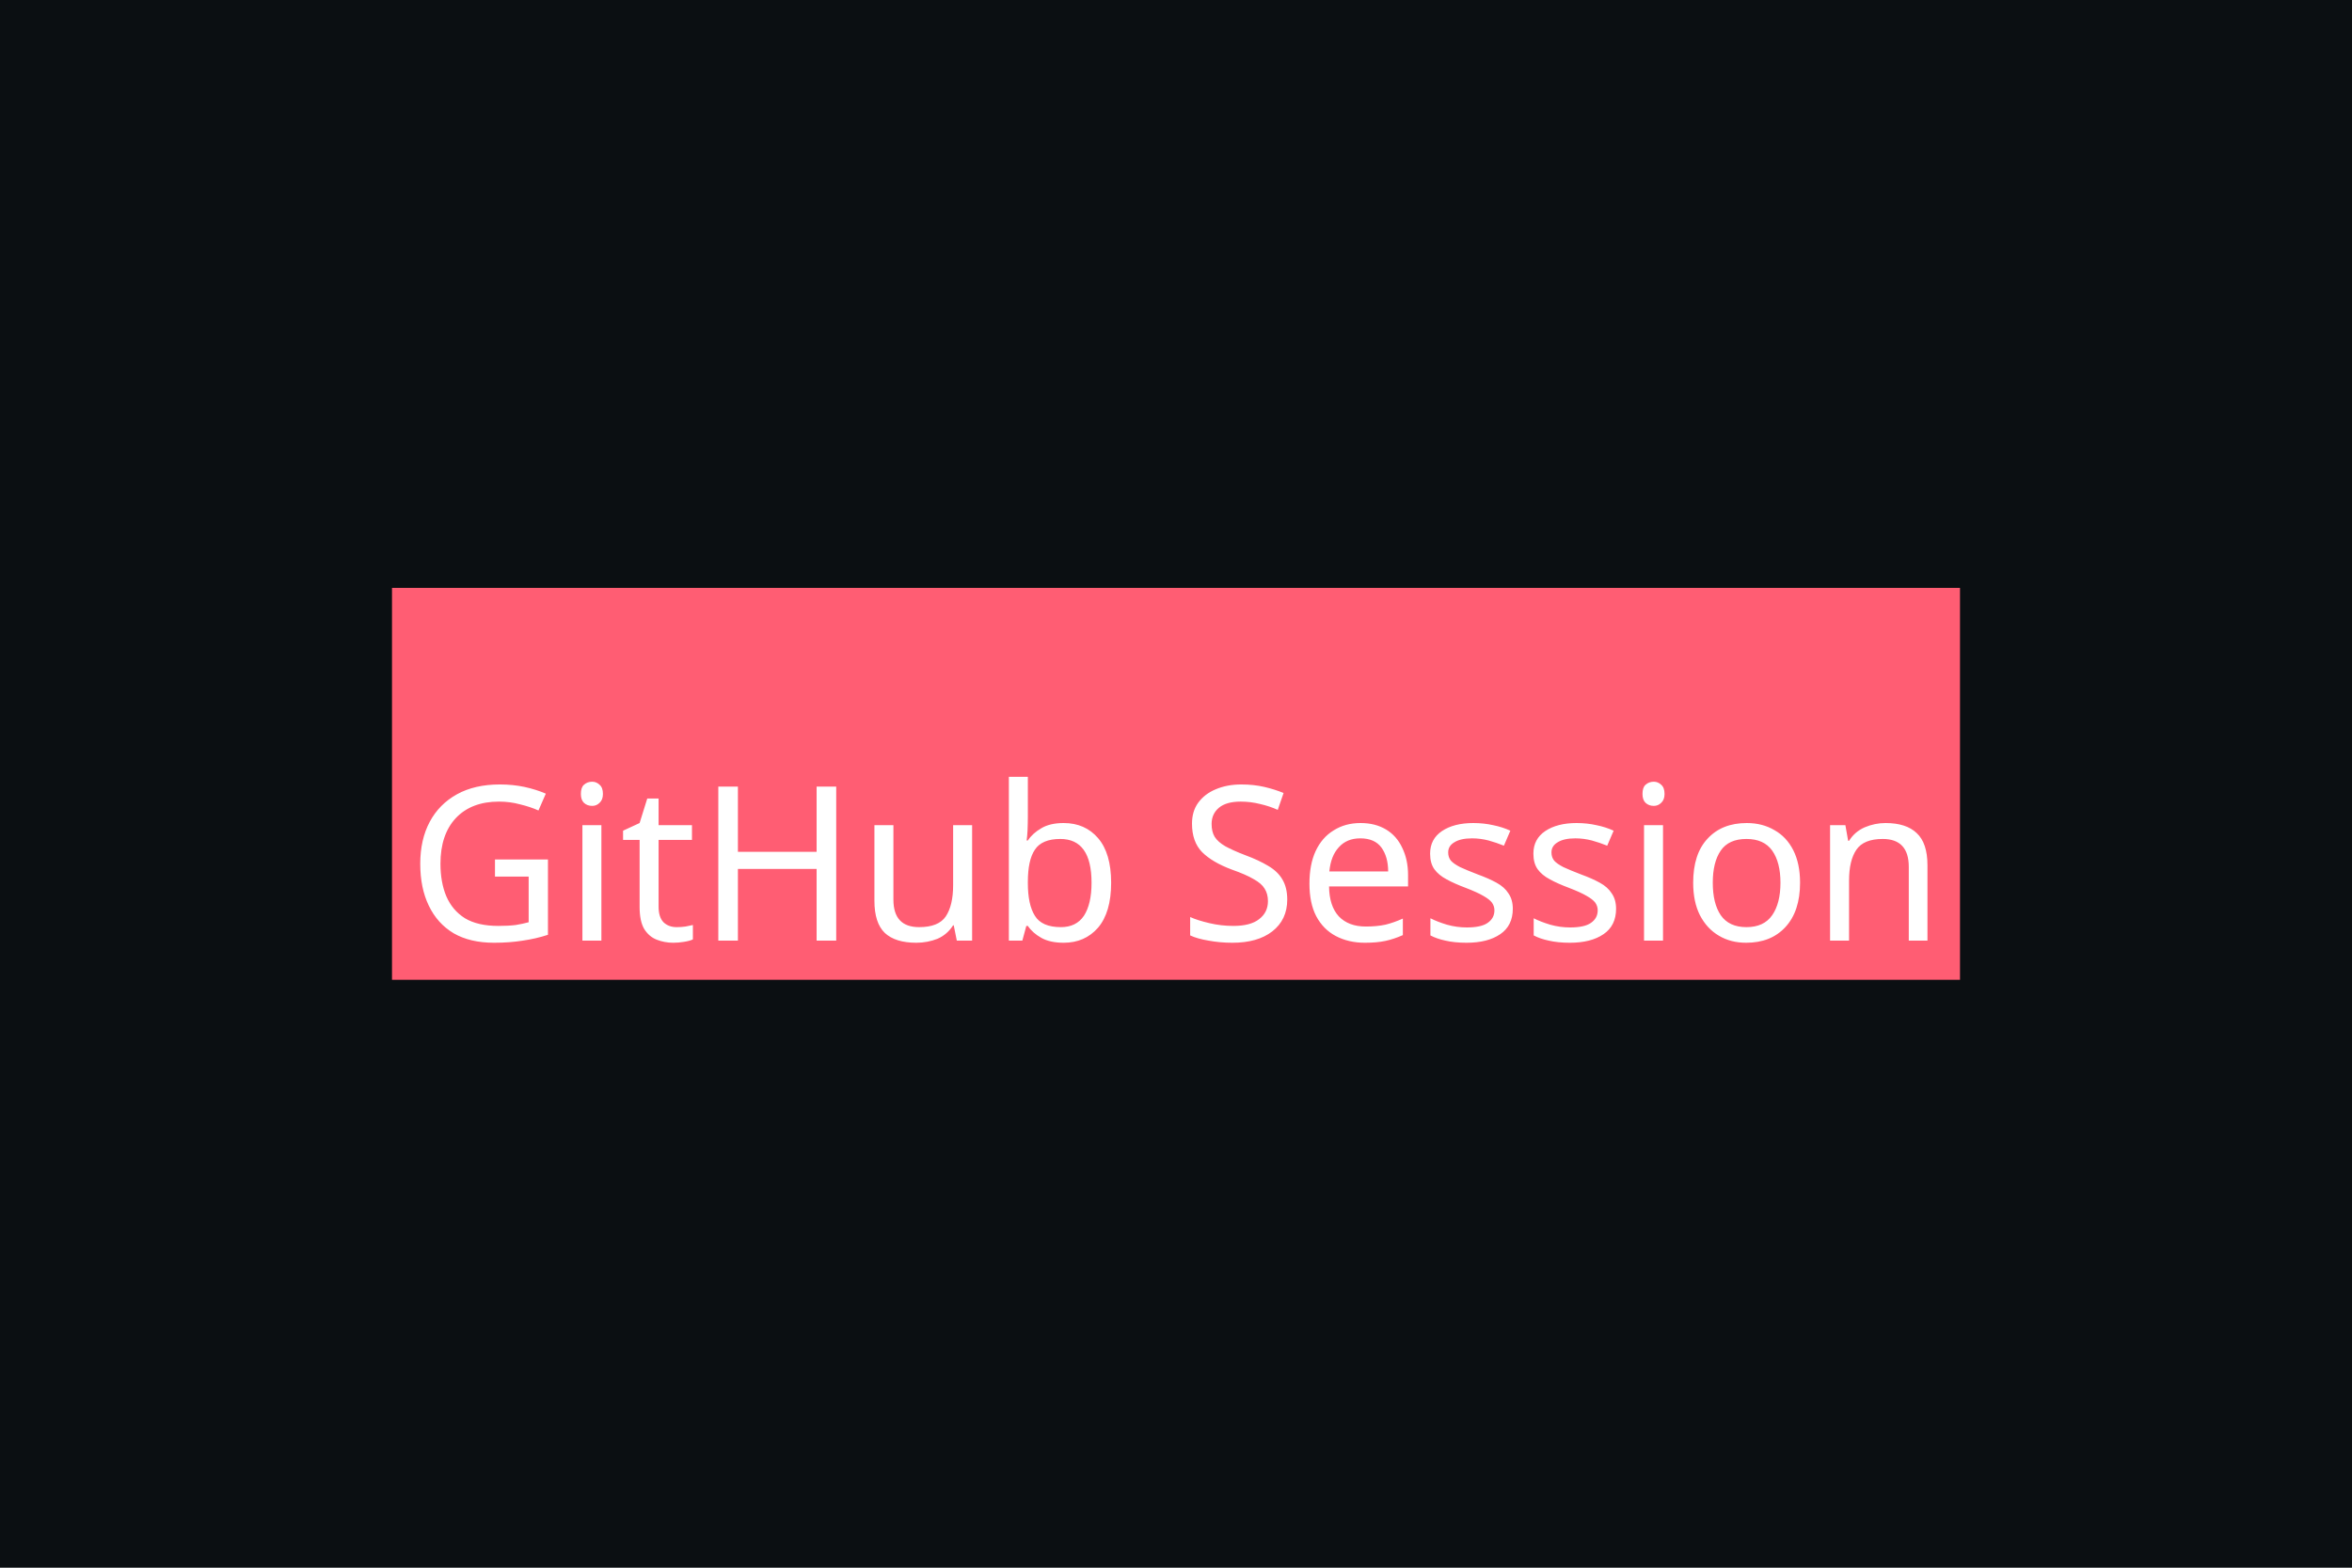
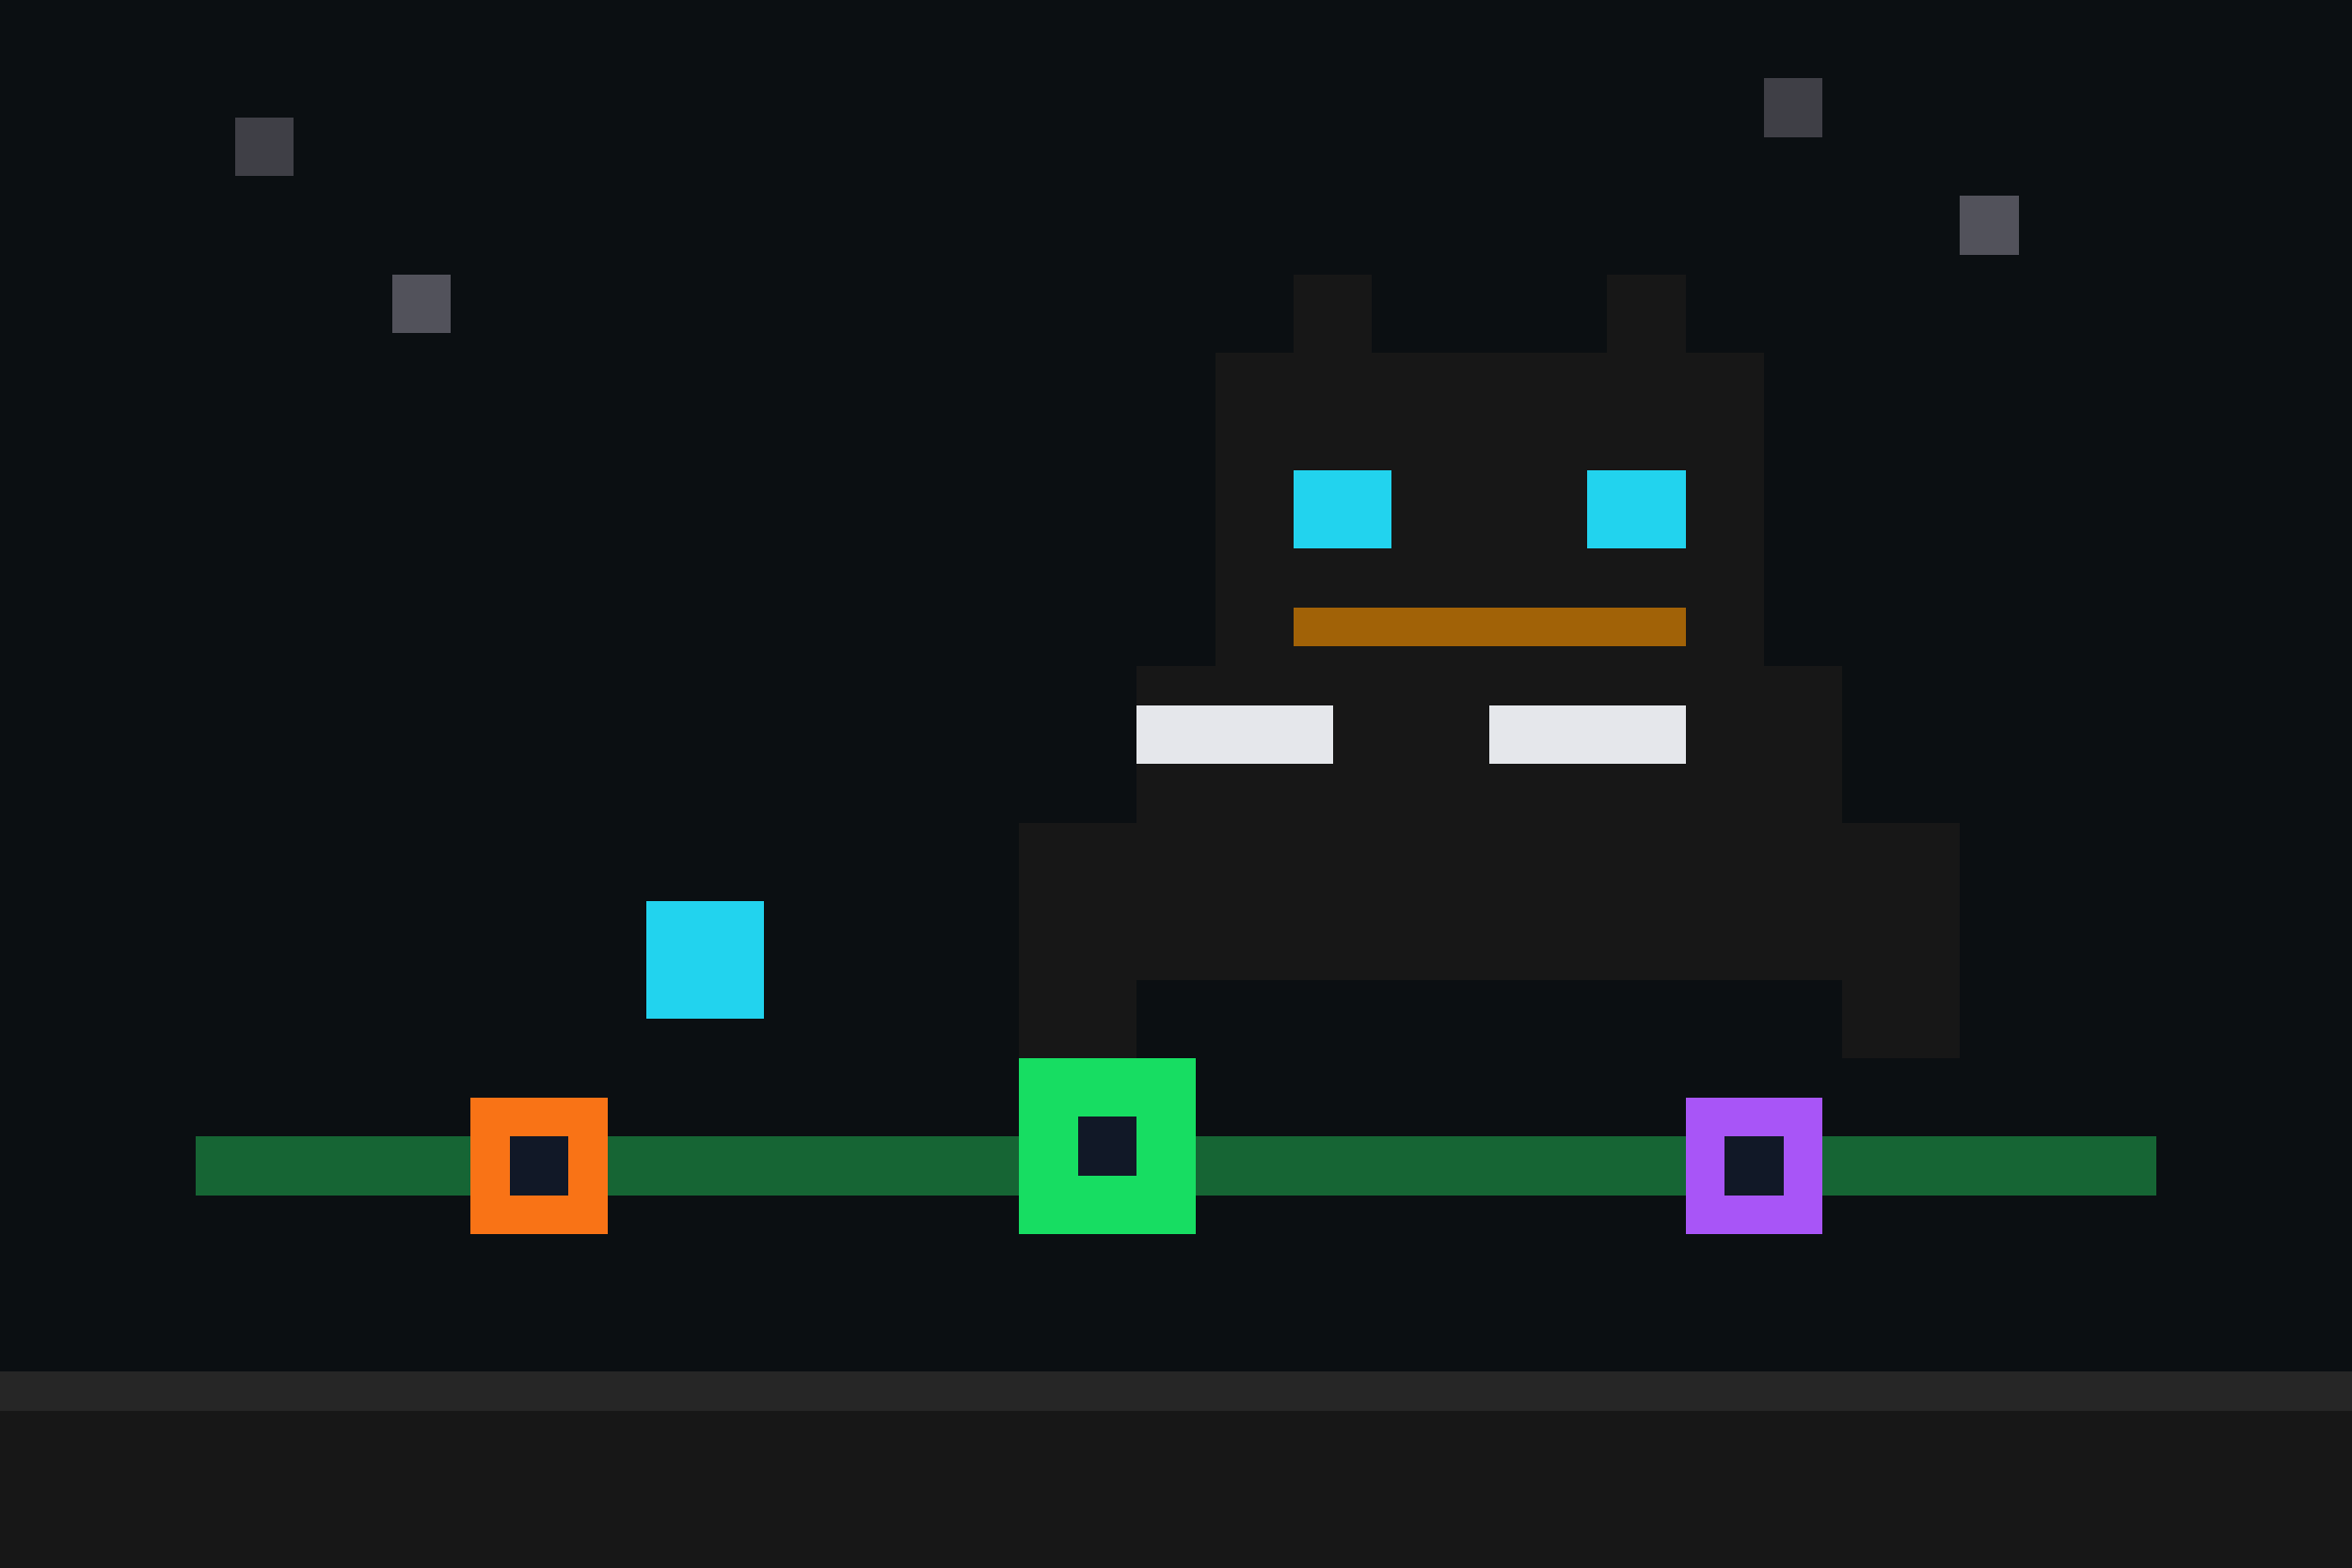
- <svg xmlns="http://www.w3.org/2000/svg" viewBox="0 0 120 80">
+ <svg xmlns="http://www.w3.org/2000/svg" viewBox="0 0 120 80" shape-rendering="crispEdges">
  <rect width="120" height="80" fill="#0b0f12" />
-   <path fill="#ff5d73" d="M20 30 h80 v20 H20 Z" />
-   <text x="60" y="48" text-anchor="middle" font-family="Verdana" font-size="11" fill="#fff">GitHub Session</text>
+   <rect x="12" y="6" width="3" height="3" fill="#3f3f46" />
+   <rect x="100" y="10" width="3" height="3" fill="#52525b" />
+   <rect x="90" y="4" width="3" height="3" fill="#3f3f46" />
+   <rect x="20" y="14" width="3" height="3" fill="#52525b" />
+   <rect x="10" y="58" width="100" height="3" fill="#166534" />
+   <rect x="24" y="56" width="7" height="7" fill="#f97316" />
+   <rect x="26" y="58" width="3" height="3" fill="#111827" />
+   <rect x="52" y="54" width="9" height="9" fill="#17dd62" />
+   <rect x="55" y="57" width="3" height="3" fill="#111827" />
+   <rect x="86" y="56" width="7" height="7" fill="#a855f7" />
+   <rect x="88" y="58" width="3" height="3" fill="#111827" />
+   <rect x="33" y="46" width="6" height="6" fill="#22d3ee" />
+   <rect x="66" y="14" width="4" height="6" fill="#171717" />
+   <rect x="82" y="14" width="4" height="6" fill="#171717" />
+   <rect x="62" y="18" width="28" height="18" fill="#171717" />
+   <rect x="66" y="24" width="5" height="4" fill="#22d3ee" />
+   <rect x="81" y="24" width="5" height="4" fill="#22d3ee" />
+   <rect x="66" y="31" width="20" height="2" fill="#a16207" />
+   <rect x="58" y="34" width="36" height="16" fill="#171717" />
+   <rect x="52" y="42" width="6" height="12" fill="#171717" />
+   <rect x="94" y="42" width="6" height="12" fill="#171717" />
+   <rect x="58" y="36" width="10" height="3" fill="#e5e7eb" />
+   <rect x="76" y="36" width="10" height="3" fill="#e5e7eb" />
+   <rect x="0" y="70" width="120" height="10" fill="#171717" />
+   <rect x="0" y="70" width="120" height="2" fill="#262626" />
</svg>
